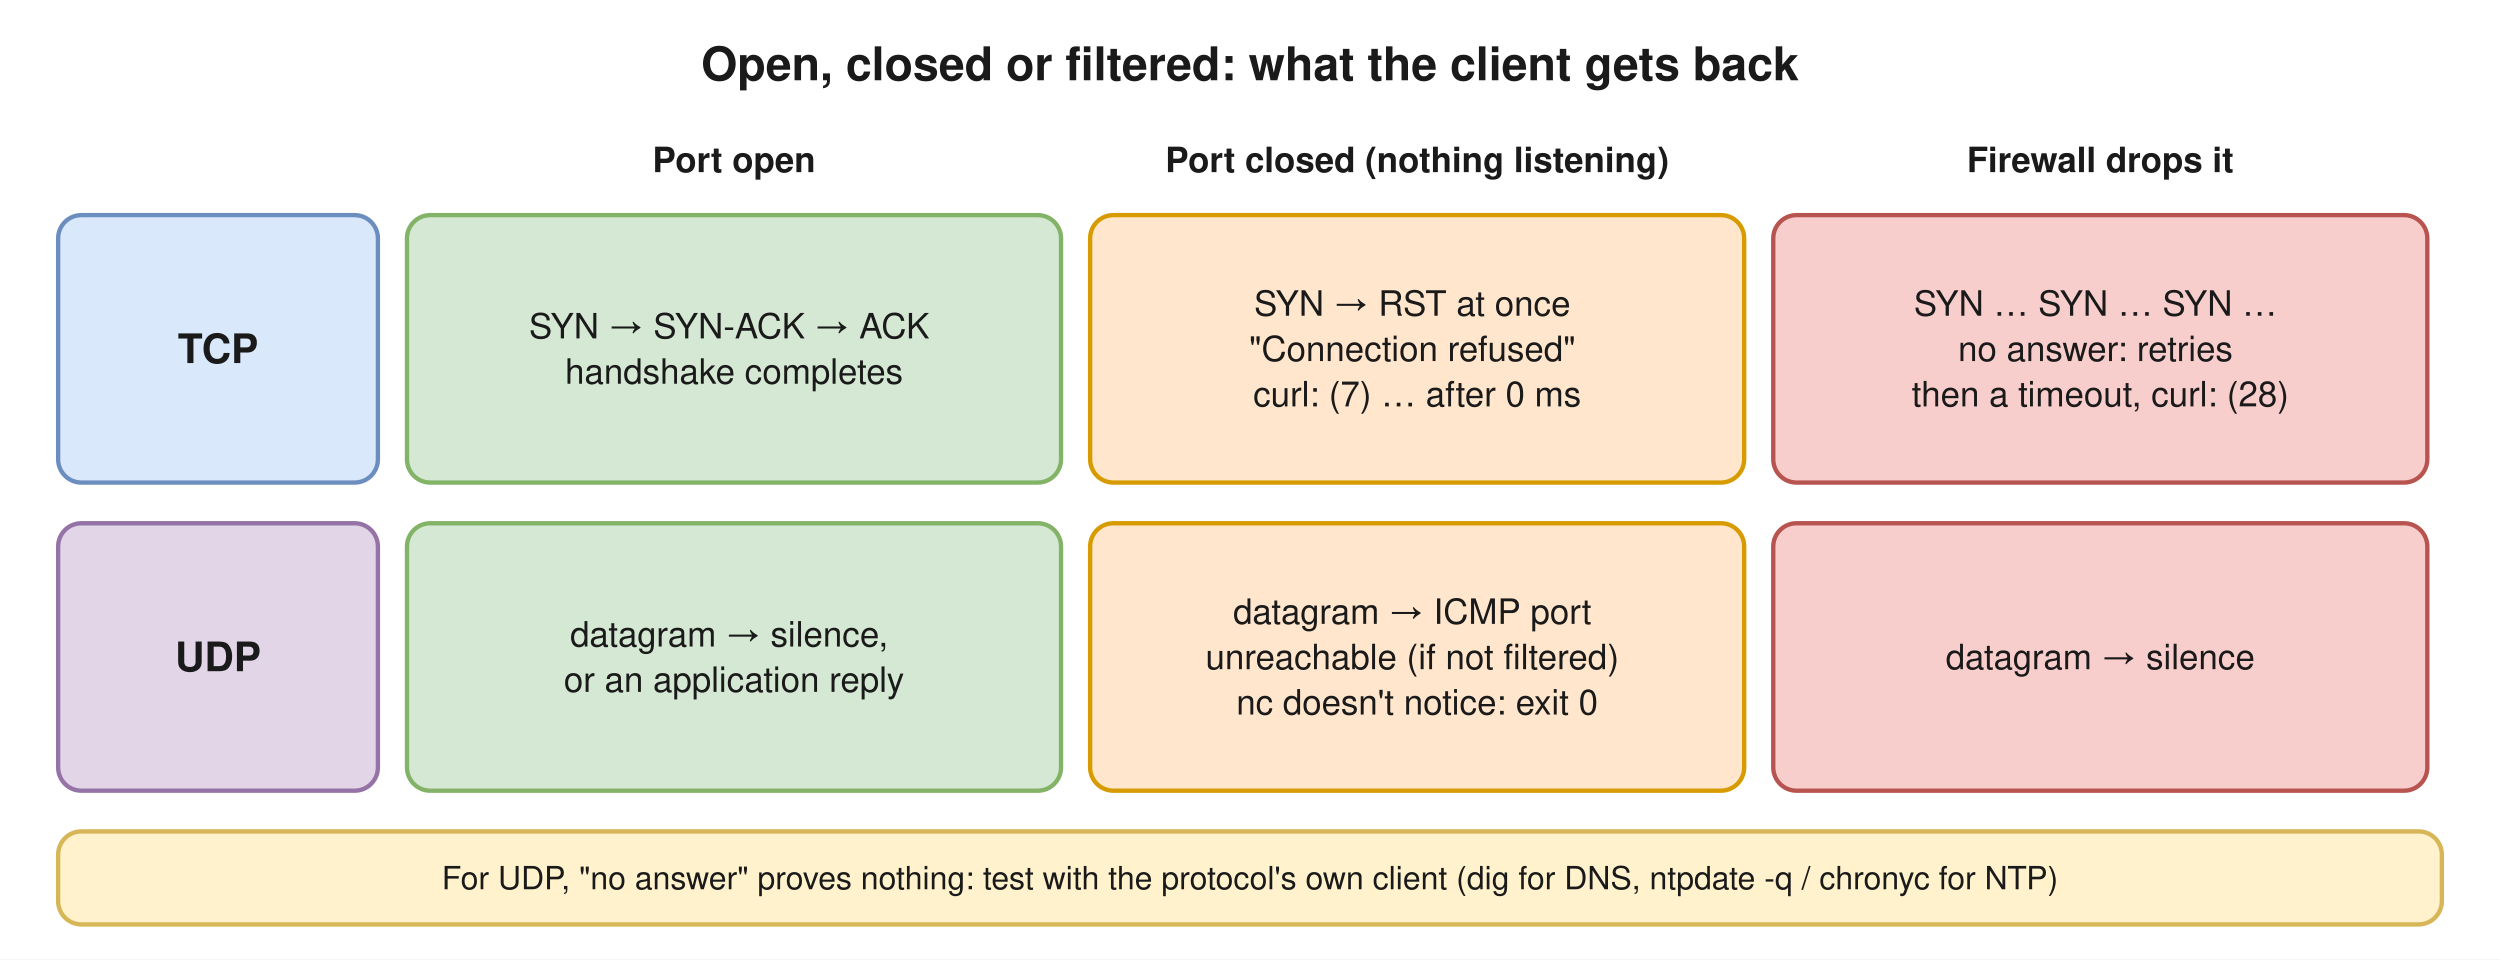
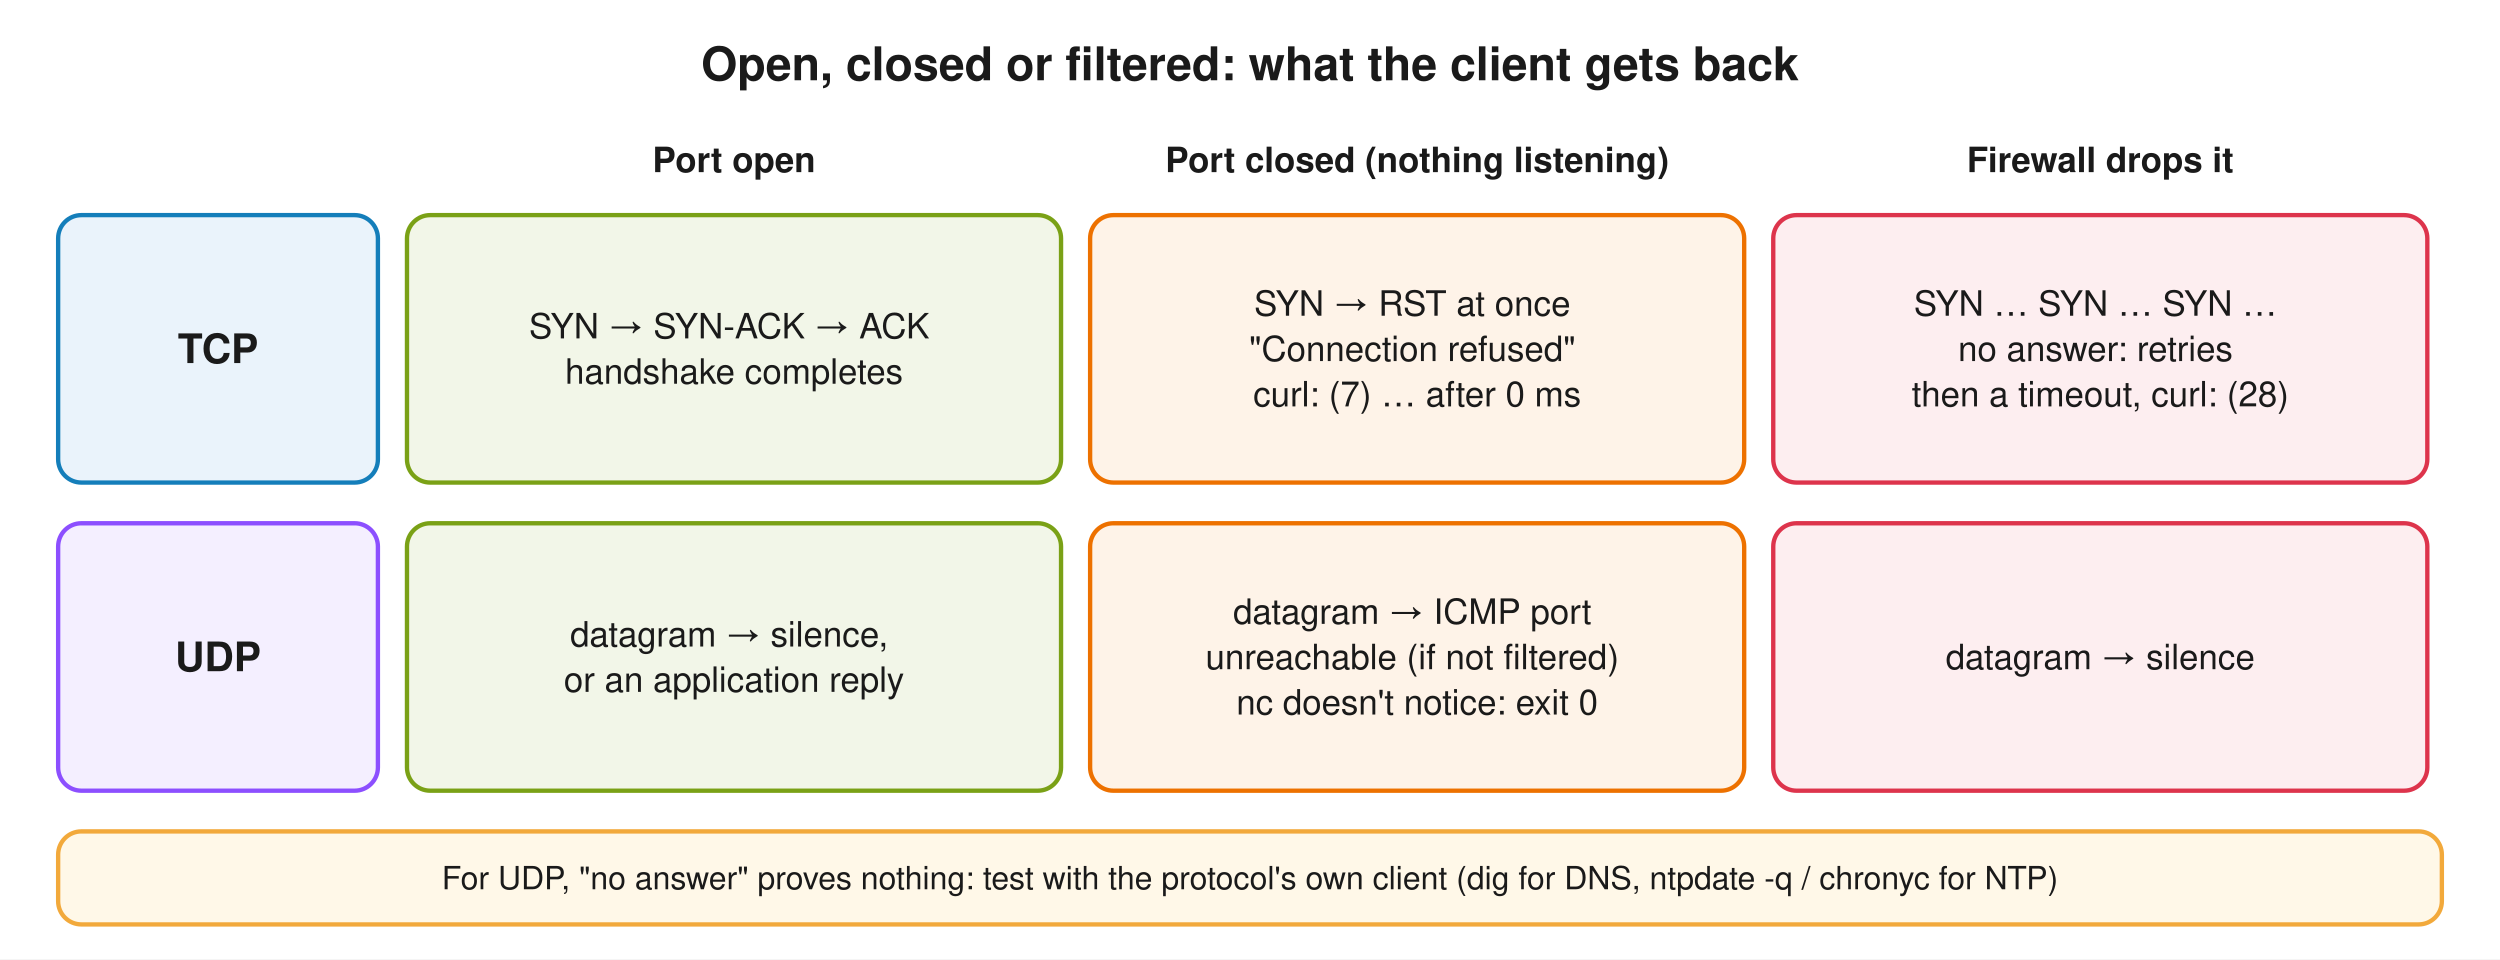
- <svg xmlns="http://www.w3.org/2000/svg" version="1.1" width="860" height="330" viewBox="0 0 860 330" content="&lt;mxfile host=&quot;drawio_svg.py&quot; agent=&quot;drawio_svg.py&quot; version=&quot;24.7.17&quot; type=&quot;device&quot;&gt;&lt;diagram id=&quot;3.2-open-closed-filtered&quot; name=&quot;3.2-open-closed-filtered&quot;&gt;&lt;mxGraphModel dx=&quot;0&quot; dy=&quot;0&quot; grid=&quot;1&quot; gridSize=&quot;10&quot; guides=&quot;1&quot; tooltips=&quot;1&quot; connect=&quot;1&quot; arrows=&quot;1&quot; fold=&quot;1&quot; page=&quot;1&quot; pageScale=&quot;1&quot; pageWidth=&quot;860&quot; pageHeight=&quot;330&quot; math=&quot;0&quot; shadow=&quot;0&quot;&gt;&lt;root&gt;&lt;mxCell id=&quot;0&quot;/&gt;&lt;mxCell id=&quot;1&quot; parent=&quot;0&quot;/&gt;&lt;mxCell id=&quot;v-title&quot; value=&quot;Open, closed or filtered: what the client gets back&quot; style=&quot;text;strokeColor=none;fillColor=none;whiteSpace=wrap;html=1;fontSize=16;fontColor=#1a1a1a;fontFamily=Helvetica;align=center;verticalAlign=middle;fontStyle=1;&quot; vertex=&quot;1&quot; parent=&quot;1&quot;&gt;&lt;mxGeometry x=&quot;0&quot; y=&quot;8&quot; width=&quot;860&quot; height=&quot;28&quot; as=&quot;geometry&quot;/&gt;&lt;/mxCell&gt;&lt;mxCell id=&quot;v-h0&quot; value=&quot;Port open&quot; style=&quot;text;strokeColor=none;fillColor=none;whiteSpace=wrap;html=1;fontSize=12;fontColor=#1a1a1a;fontFamily=Helvetica;align=center;verticalAlign=middle;fontStyle=1;&quot; vertex=&quot;1&quot; parent=&quot;1&quot;&gt;&lt;mxGeometry x=&quot;140&quot; y=&quot;44&quot; width=&quot;225&quot; height=&quot;22&quot; as=&quot;geometry&quot;/&gt;&lt;/mxCell&gt;&lt;mxCell id=&quot;v-h1&quot; value=&quot;Port closed (nothing listening)&quot; style=&quot;text;strokeColor=none;fillColor=none;whiteSpace=wrap;html=1;fontSize=12;fontColor=#1a1a1a;fontFamily=Helvetica;align=center;verticalAlign=middle;fontStyle=1;&quot; vertex=&quot;1&quot; parent=&quot;1&quot;&gt;&lt;mxGeometry x=&quot;375&quot; y=&quot;44&quot; width=&quot;225&quot; height=&quot;22&quot; as=&quot;geometry&quot;/&gt;&lt;/mxCell&gt;&lt;mxCell id=&quot;v-h2&quot; value=&quot;Firewall drops it&quot; style=&quot;text;strokeColor=none;fillColor=none;whiteSpace=wrap;html=1;fontSize=12;fontColor=#1a1a1a;fontFamily=Helvetica;align=center;verticalAlign=middle;fontStyle=1;&quot; vertex=&quot;1&quot; parent=&quot;1&quot;&gt;&lt;mxGeometry x=&quot;610&quot; y=&quot;44&quot; width=&quot;225&quot; height=&quot;22&quot; as=&quot;geometry&quot;/&gt;&lt;/mxCell&gt;&lt;mxCell id=&quot;v-tcp&quot; value=&quot;TCP&quot; style=&quot;rounded=1;absoluteArcSize=1;arcSize=16;fillColor=#dae8fc;strokeColor=#6c8ebf;strokeWidth=1.5;whiteSpace=wrap;html=1;fontSize=14;fontColor=#1a1a1a;fontFamily=Helvetica;align=center;verticalAlign=middle;fontStyle=1;&quot; vertex=&quot;1&quot; parent=&quot;1&quot;&gt;&lt;mxGeometry x=&quot;20&quot; y=&quot;74&quot; width=&quot;110&quot; height=&quot;92&quot; as=&quot;geometry&quot;/&gt;&lt;/mxCell&gt;&lt;mxCell id=&quot;v-udp&quot; value=&quot;UDP&quot; style=&quot;rounded=1;absoluteArcSize=1;arcSize=16;fillColor=#e1d5e7;strokeColor=#9673a6;strokeWidth=1.5;whiteSpace=wrap;html=1;fontSize=14;fontColor=#1a1a1a;fontFamily=Helvetica;align=center;verticalAlign=middle;fontStyle=1;&quot; vertex=&quot;1&quot; parent=&quot;1&quot;&gt;&lt;mxGeometry x=&quot;20&quot; y=&quot;180&quot; width=&quot;110&quot; height=&quot;92&quot; as=&quot;geometry&quot;/&gt;&lt;/mxCell&gt;&lt;mxCell id=&quot;v-to&quot; value=&quot;SYN → SYN-ACK → ACK&amp;lt;br&amp;gt;handshake completes&quot; style=&quot;rounded=1;absoluteArcSize=1;arcSize=16;fillColor=#d5e8d4;strokeColor=#82b366;strokeWidth=1.5;whiteSpace=wrap;html=1;fontSize=12;fontColor=#1a1a1a;fontFamily=Helvetica;align=center;verticalAlign=middle;&quot; vertex=&quot;1&quot; parent=&quot;1&quot;&gt;&lt;mxGeometry x=&quot;140&quot; y=&quot;74&quot; width=&quot;225&quot; height=&quot;92&quot; as=&quot;geometry&quot;/&gt;&lt;/mxCell&gt;&lt;mxCell id=&quot;v-tc&quot; value=&quot;SYN → RST at once&amp;lt;br&amp;gt;&amp;quot;Connection refused&amp;quot;&amp;lt;br&amp;gt;curl: (7) … after 0 ms&quot; style=&quot;rounded=1;absoluteArcSize=1;arcSize=16;fillColor=#ffe6cc;strokeColor=#d79b00;strokeWidth=1.5;whiteSpace=wrap;html=1;fontSize=12;fontColor=#1a1a1a;fontFamily=Helvetica;align=center;verticalAlign=middle;&quot; vertex=&quot;1&quot; parent=&quot;1&quot;&gt;&lt;mxGeometry x=&quot;375&quot; y=&quot;74&quot; width=&quot;225&quot; height=&quot;92&quot; as=&quot;geometry&quot;/&gt;&lt;/mxCell&gt;&lt;mxCell id=&quot;v-td&quot; value=&quot;SYN … SYN … SYN …&amp;lt;br&amp;gt;no answer: retries&amp;lt;br&amp;gt;then a timeout, curl: (28)&quot; style=&quot;rounded=1;absoluteArcSize=1;arcSize=16;fillColor=#f8cecc;strokeColor=#b85450;strokeWidth=1.5;whiteSpace=wrap;html=1;fontSize=12;fontColor=#1a1a1a;fontFamily=Helvetica;align=center;verticalAlign=middle;&quot; vertex=&quot;1&quot; parent=&quot;1&quot;&gt;&lt;mxGeometry x=&quot;610&quot; y=&quot;74&quot; width=&quot;225&quot; height=&quot;92&quot; as=&quot;geometry&quot;/&gt;&lt;/mxCell&gt;&lt;mxCell id=&quot;v-uo&quot; value=&quot;datagram → silence,&amp;lt;br&amp;gt;or an application reply&quot; style=&quot;rounded=1;absoluteArcSize=1;arcSize=16;fillColor=#d5e8d4;strokeColor=#82b366;strokeWidth=1.5;whiteSpace=wrap;html=1;fontSize=12;fontColor=#1a1a1a;fontFamily=Helvetica;align=center;verticalAlign=middle;&quot; vertex=&quot;1&quot; parent=&quot;1&quot;&gt;&lt;mxGeometry x=&quot;140&quot; y=&quot;180&quot; width=&quot;225&quot; height=&quot;92&quot; as=&quot;geometry&quot;/&gt;&lt;/mxCell&gt;&lt;mxCell id=&quot;v-uc&quot; value=&quot;datagram → ICMP port&amp;lt;br&amp;gt;unreachable (if not filtered)&amp;lt;br&amp;gt;nc doesn&amp;#x27;t notice: exit 0&quot; style=&quot;rounded=1;absoluteArcSize=1;arcSize=16;fillColor=#ffe6cc;strokeColor=#d79b00;strokeWidth=1.5;whiteSpace=wrap;html=1;fontSize=12;fontColor=#1a1a1a;fontFamily=Helvetica;align=center;verticalAlign=middle;&quot; vertex=&quot;1&quot; parent=&quot;1&quot;&gt;&lt;mxGeometry x=&quot;375&quot; y=&quot;180&quot; width=&quot;225&quot; height=&quot;92&quot; as=&quot;geometry&quot;/&gt;&lt;/mxCell&gt;&lt;mxCell id=&quot;v-ud&quot; value=&quot;datagram → silence&quot; style=&quot;rounded=1;absoluteArcSize=1;arcSize=16;fillColor=#f8cecc;strokeColor=#b85450;strokeWidth=1.5;whiteSpace=wrap;html=1;fontSize=12;fontColor=#1a1a1a;fontFamily=Helvetica;align=center;verticalAlign=middle;&quot; vertex=&quot;1&quot; parent=&quot;1&quot;&gt;&lt;mxGeometry x=&quot;610&quot; y=&quot;180&quot; width=&quot;225&quot; height=&quot;92&quot; as=&quot;geometry&quot;/&gt;&lt;/mxCell&gt;&lt;mxCell id=&quot;v-note&quot; value=&quot;For UDP, &amp;quot;no answer&amp;quot; proves nothing: test with the protocol&amp;#x27;s own client (dig for DNS, ntpdate -q / chronyc for NTP)&quot; style=&quot;rounded=1;absoluteArcSize=1;arcSize=16;fillColor=#fff2cc;strokeColor=#d6b656;strokeWidth=1.5;whiteSpace=wrap;html=1;fontSize=11;fontColor=#1a1a1a;fontFamily=Helvetica;align=center;verticalAlign=middle;&quot; vertex=&quot;1&quot; parent=&quot;1&quot;&gt;&lt;mxGeometry x=&quot;20&quot; y=&quot;286&quot; width=&quot;820&quot; height=&quot;32&quot; as=&quot;geometry&quot;/&gt;&lt;/mxCell&gt;&lt;/root&gt;&lt;/mxGraphModel&gt;&lt;/diagram&gt;&lt;/mxfile&gt;">
+ <svg xmlns="http://www.w3.org/2000/svg" version="1.1" width="860" height="330" viewBox="0 0 860 330" content="&lt;mxfile host=&quot;drawio_svg.py&quot; agent=&quot;drawio_svg.py&quot; version=&quot;24.7.17&quot; type=&quot;device&quot;&gt;&lt;diagram id=&quot;3.2-open-closed-filtered&quot; name=&quot;3.2-open-closed-filtered&quot;&gt;&lt;mxGraphModel dx=&quot;0&quot; dy=&quot;0&quot; grid=&quot;1&quot; gridSize=&quot;10&quot; guides=&quot;1&quot; tooltips=&quot;1&quot; connect=&quot;1&quot; arrows=&quot;1&quot; fold=&quot;1&quot; page=&quot;1&quot; pageScale=&quot;1&quot; pageWidth=&quot;860&quot; pageHeight=&quot;330&quot; math=&quot;0&quot; shadow=&quot;0&quot;&gt;&lt;root&gt;&lt;mxCell id=&quot;0&quot;/&gt;&lt;mxCell id=&quot;1&quot; parent=&quot;0&quot;/&gt;&lt;mxCell id=&quot;v-title&quot; value=&quot;Open, closed or filtered: what the client gets back&quot; style=&quot;text;strokeColor=none;fillColor=none;whiteSpace=wrap;html=1;fontSize=16;fontColor=#1a1a1a;fontFamily=Helvetica;align=center;verticalAlign=middle;fontStyle=1;&quot; vertex=&quot;1&quot; parent=&quot;1&quot;&gt;&lt;mxGeometry x=&quot;0&quot; y=&quot;8&quot; width=&quot;860&quot; height=&quot;28&quot; as=&quot;geometry&quot;/&gt;&lt;/mxCell&gt;&lt;mxCell id=&quot;v-h0&quot; value=&quot;Port open&quot; style=&quot;text;strokeColor=none;fillColor=none;whiteSpace=wrap;html=1;fontSize=12;fontColor=#1a1a1a;fontFamily=Helvetica;align=center;verticalAlign=middle;fontStyle=1;&quot; vertex=&quot;1&quot; parent=&quot;1&quot;&gt;&lt;mxGeometry x=&quot;140&quot; y=&quot;44&quot; width=&quot;225&quot; height=&quot;22&quot; as=&quot;geometry&quot;/&gt;&lt;/mxCell&gt;&lt;mxCell id=&quot;v-h1&quot; value=&quot;Port closed (nothing listening)&quot; style=&quot;text;strokeColor=none;fillColor=none;whiteSpace=wrap;html=1;fontSize=12;fontColor=#1a1a1a;fontFamily=Helvetica;align=center;verticalAlign=middle;fontStyle=1;&quot; vertex=&quot;1&quot; parent=&quot;1&quot;&gt;&lt;mxGeometry x=&quot;375&quot; y=&quot;44&quot; width=&quot;225&quot; height=&quot;22&quot; as=&quot;geometry&quot;/&gt;&lt;/mxCell&gt;&lt;mxCell id=&quot;v-h2&quot; value=&quot;Firewall drops it&quot; style=&quot;text;strokeColor=none;fillColor=none;whiteSpace=wrap;html=1;fontSize=12;fontColor=#1a1a1a;fontFamily=Helvetica;align=center;verticalAlign=middle;fontStyle=1;&quot; vertex=&quot;1&quot; parent=&quot;1&quot;&gt;&lt;mxGeometry x=&quot;610&quot; y=&quot;44&quot; width=&quot;225&quot; height=&quot;22&quot; as=&quot;geometry&quot;/&gt;&lt;/mxCell&gt;&lt;mxCell id=&quot;v-tcp&quot; value=&quot;TCP&quot; style=&quot;rounded=1;absoluteArcSize=1;arcSize=16;fillColor=#EAF3FB;strokeColor=#147EBA;strokeWidth=1.5;whiteSpace=wrap;html=1;fontSize=14;fontColor=#1a1a1a;fontFamily=Helvetica;align=center;verticalAlign=middle;fontStyle=1;&quot; vertex=&quot;1&quot; parent=&quot;1&quot;&gt;&lt;mxGeometry x=&quot;20&quot; y=&quot;74&quot; width=&quot;110&quot; height=&quot;92&quot; as=&quot;geometry&quot;/&gt;&lt;/mxCell&gt;&lt;mxCell id=&quot;v-udp&quot; value=&quot;UDP&quot; style=&quot;rounded=1;absoluteArcSize=1;arcSize=16;fillColor=#F4EFFF;strokeColor=#8C4FFF;strokeWidth=1.5;whiteSpace=wrap;html=1;fontSize=14;fontColor=#1a1a1a;fontFamily=Helvetica;align=center;verticalAlign=middle;fontStyle=1;&quot; vertex=&quot;1&quot; parent=&quot;1&quot;&gt;&lt;mxGeometry x=&quot;20&quot; y=&quot;180&quot; width=&quot;110&quot; height=&quot;92&quot; as=&quot;geometry&quot;/&gt;&lt;/mxCell&gt;&lt;mxCell id=&quot;v-to&quot; value=&quot;SYN → SYN-ACK → ACK&amp;lt;br&amp;gt;handshake completes&quot; style=&quot;rounded=1;absoluteArcSize=1;arcSize=16;fillColor=#F2F6E8;strokeColor=#7AA116;strokeWidth=1.5;whiteSpace=wrap;html=1;fontSize=12;fontColor=#1a1a1a;fontFamily=Helvetica;align=center;verticalAlign=middle;&quot; vertex=&quot;1&quot; parent=&quot;1&quot;&gt;&lt;mxGeometry x=&quot;140&quot; y=&quot;74&quot; width=&quot;225&quot; height=&quot;92&quot; as=&quot;geometry&quot;/&gt;&lt;/mxCell&gt;&lt;mxCell id=&quot;v-tc&quot; value=&quot;SYN → RST at once&amp;lt;br&amp;gt;&amp;quot;Connection refused&amp;quot;&amp;lt;br&amp;gt;curl: (7) … after 0 ms&quot; style=&quot;rounded=1;absoluteArcSize=1;arcSize=16;fillColor=#FEF3E8;strokeColor=#ED7100;strokeWidth=1.5;whiteSpace=wrap;html=1;fontSize=12;fontColor=#1a1a1a;fontFamily=Helvetica;align=center;verticalAlign=middle;&quot; vertex=&quot;1&quot; parent=&quot;1&quot;&gt;&lt;mxGeometry x=&quot;375&quot; y=&quot;74&quot; width=&quot;225&quot; height=&quot;92&quot; as=&quot;geometry&quot;/&gt;&lt;/mxCell&gt;&lt;mxCell id=&quot;v-td&quot; value=&quot;SYN … SYN … SYN …&amp;lt;br&amp;gt;no answer: retries&amp;lt;br&amp;gt;then a timeout, curl: (28)&quot; style=&quot;rounded=1;absoluteArcSize=1;arcSize=16;fillColor=#FDEEF0;strokeColor=#DD344C;strokeWidth=1.5;whiteSpace=wrap;html=1;fontSize=12;fontColor=#1a1a1a;fontFamily=Helvetica;align=center;verticalAlign=middle;&quot; vertex=&quot;1&quot; parent=&quot;1&quot;&gt;&lt;mxGeometry x=&quot;610&quot; y=&quot;74&quot; width=&quot;225&quot; height=&quot;92&quot; as=&quot;geometry&quot;/&gt;&lt;/mxCell&gt;&lt;mxCell id=&quot;v-uo&quot; value=&quot;datagram → silence,&amp;lt;br&amp;gt;or an application reply&quot; style=&quot;rounded=1;absoluteArcSize=1;arcSize=16;fillColor=#F2F6E8;strokeColor=#7AA116;strokeWidth=1.5;whiteSpace=wrap;html=1;fontSize=12;fontColor=#1a1a1a;fontFamily=Helvetica;align=center;verticalAlign=middle;&quot; vertex=&quot;1&quot; parent=&quot;1&quot;&gt;&lt;mxGeometry x=&quot;140&quot; y=&quot;180&quot; width=&quot;225&quot; height=&quot;92&quot; as=&quot;geometry&quot;/&gt;&lt;/mxCell&gt;&lt;mxCell id=&quot;v-uc&quot; value=&quot;datagram → ICMP port&amp;lt;br&amp;gt;unreachable (if not filtered)&amp;lt;br&amp;gt;nc doesn&amp;#x27;t notice: exit 0&quot; style=&quot;rounded=1;absoluteArcSize=1;arcSize=16;fillColor=#FEF3E8;strokeColor=#ED7100;strokeWidth=1.5;whiteSpace=wrap;html=1;fontSize=12;fontColor=#1a1a1a;fontFamily=Helvetica;align=center;verticalAlign=middle;&quot; vertex=&quot;1&quot; parent=&quot;1&quot;&gt;&lt;mxGeometry x=&quot;375&quot; y=&quot;180&quot; width=&quot;225&quot; height=&quot;92&quot; as=&quot;geometry&quot;/&gt;&lt;/mxCell&gt;&lt;mxCell id=&quot;v-ud&quot; value=&quot;datagram → silence&quot; style=&quot;rounded=1;absoluteArcSize=1;arcSize=16;fillColor=#FDEEF0;strokeColor=#DD344C;strokeWidth=1.5;whiteSpace=wrap;html=1;fontSize=12;fontColor=#1a1a1a;fontFamily=Helvetica;align=center;verticalAlign=middle;&quot; vertex=&quot;1&quot; parent=&quot;1&quot;&gt;&lt;mxGeometry x=&quot;610&quot; y=&quot;180&quot; width=&quot;225&quot; height=&quot;92&quot; as=&quot;geometry&quot;/&gt;&lt;/mxCell&gt;&lt;mxCell id=&quot;v-note&quot; value=&quot;For UDP, &amp;quot;no answer&amp;quot; proves nothing: test with the protocol&amp;#x27;s own client (dig for DNS, ntpdate -q / chronyc for NTP)&quot; style=&quot;rounded=1;absoluteArcSize=1;arcSize=16;fillColor=#FFF8E8;strokeColor=#F2A93B;strokeWidth=1.5;whiteSpace=wrap;html=1;fontSize=11;fontColor=#1a1a1a;fontFamily=Helvetica;align=center;verticalAlign=middle;&quot; vertex=&quot;1&quot; parent=&quot;1&quot;&gt;&lt;mxGeometry x=&quot;20&quot; y=&quot;286&quot; width=&quot;820&quot; height=&quot;32&quot; as=&quot;geometry&quot;/&gt;&lt;/mxCell&gt;&lt;/root&gt;&lt;/mxGraphModel&gt;&lt;/diagram&gt;&lt;/mxfile&gt;">
  <defs>
    <marker id="arrow" viewBox="0 0 10 10" refX="9" refY="5" markerWidth="6" markerHeight="6" orient="auto-start-reverse">
      <path d="M0,0 L10,5 L0,10 z" fill="#555555" />
    </marker>
  </defs>
  <rect x="0" y="0" width="860" height="330" fill="#ffffff" />
  <text font-family="Helvetica, Arial, sans-serif" font-size="16" fill="#1a1a1a" text-anchor="middle">
    <tspan x="430.0" y="27.6" font-weight="bold">Open, closed or filtered: what the client gets back</tspan>
  </text>
  <text font-family="Helvetica, Arial, sans-serif" font-size="12" fill="#1a1a1a" text-anchor="middle">
    <tspan x="252.5" y="59.2" font-weight="bold">Port open</tspan>
  </text>
  <text font-family="Helvetica, Arial, sans-serif" font-size="12" fill="#1a1a1a" text-anchor="middle">
    <tspan x="487.5" y="59.2" font-weight="bold">Port closed (nothing listening)</tspan>
  </text>
  <text font-family="Helvetica, Arial, sans-serif" font-size="12" fill="#1a1a1a" text-anchor="middle">
    <tspan x="722.5" y="59.2" font-weight="bold">Firewall drops it</tspan>
  </text>
-   <rect x="20" y="74" width="110" height="92" rx="8" ry="8" fill="#dae8fc" stroke="#6c8ebf" stroke-width="1.5" />
+   <rect x="20" y="74" width="110" height="92" rx="8" ry="8" fill="#EAF3FB" stroke="#147EBA" stroke-width="1.5" />
  <text font-family="Helvetica, Arial, sans-serif" font-size="14" fill="#1a1a1a" text-anchor="middle">
    <tspan x="75.0" y="124.9" font-weight="bold">TCP</tspan>
  </text>
-   <rect x="20" y="180" width="110" height="92" rx="8" ry="8" fill="#e1d5e7" stroke="#9673a6" stroke-width="1.5" />
+   <rect x="20" y="180" width="110" height="92" rx="8" ry="8" fill="#F4EFFF" stroke="#8C4FFF" stroke-width="1.5" />
  <text font-family="Helvetica, Arial, sans-serif" font-size="14" fill="#1a1a1a" text-anchor="middle">
    <tspan x="75.0" y="230.9" font-weight="bold">UDP</tspan>
  </text>
-   <rect x="140" y="74" width="225" height="92" rx="8" ry="8" fill="#d5e8d4" stroke="#82b366" stroke-width="1.5" />
+   <rect x="140" y="74" width="225" height="92" rx="8" ry="8" fill="#F2F6E8" stroke="#7AA116" stroke-width="1.5" />
  <text font-family="Helvetica, Arial, sans-serif" font-size="12" fill="#1a1a1a" text-anchor="middle">
    <tspan x="252.5" y="116.4">SYN → SYN-ACK → ACK</tspan>
    <tspan x="252.5" y="132.0">handshake completes</tspan>
  </text>
-   <rect x="375" y="74" width="225" height="92" rx="8" ry="8" fill="#ffe6cc" stroke="#d79b00" stroke-width="1.5" />
+   <rect x="375" y="74" width="225" height="92" rx="8" ry="8" fill="#FEF3E8" stroke="#ED7100" stroke-width="1.5" />
  <text font-family="Helvetica, Arial, sans-serif" font-size="12" fill="#1a1a1a" text-anchor="middle">
    <tspan x="487.5" y="108.6">SYN → RST at once</tspan>
    <tspan x="487.5" y="124.2">"Connection refused"</tspan>
    <tspan x="487.5" y="139.8">curl: (7) … after 0 ms</tspan>
  </text>
-   <rect x="610" y="74" width="225" height="92" rx="8" ry="8" fill="#f8cecc" stroke="#b85450" stroke-width="1.5" />
+   <rect x="610" y="74" width="225" height="92" rx="8" ry="8" fill="#FDEEF0" stroke="#DD344C" stroke-width="1.5" />
  <text font-family="Helvetica, Arial, sans-serif" font-size="12" fill="#1a1a1a" text-anchor="middle">
    <tspan x="722.5" y="108.6">SYN … SYN … SYN …</tspan>
    <tspan x="722.5" y="124.2">no answer: retries</tspan>
    <tspan x="722.5" y="139.8">then a timeout, curl: (28)</tspan>
  </text>
-   <rect x="140" y="180" width="225" height="92" rx="8" ry="8" fill="#d5e8d4" stroke="#82b366" stroke-width="1.5" />
+   <rect x="140" y="180" width="225" height="92" rx="8" ry="8" fill="#F2F6E8" stroke="#7AA116" stroke-width="1.5" />
  <text font-family="Helvetica, Arial, sans-serif" font-size="12" fill="#1a1a1a" text-anchor="middle">
    <tspan x="252.5" y="222.4">datagram → silence,</tspan>
    <tspan x="252.5" y="238.0">or an application reply</tspan>
  </text>
-   <rect x="375" y="180" width="225" height="92" rx="8" ry="8" fill="#ffe6cc" stroke="#d79b00" stroke-width="1.5" />
+   <rect x="375" y="180" width="225" height="92" rx="8" ry="8" fill="#FEF3E8" stroke="#ED7100" stroke-width="1.5" />
  <text font-family="Helvetica, Arial, sans-serif" font-size="12" fill="#1a1a1a" text-anchor="middle">
    <tspan x="487.5" y="214.6">datagram → ICMP port</tspan>
    <tspan x="487.5" y="230.2">unreachable (if not filtered)</tspan>
    <tspan x="487.5" y="245.8">nc doesn't notice: exit 0</tspan>
  </text>
-   <rect x="610" y="180" width="225" height="92" rx="8" ry="8" fill="#f8cecc" stroke="#b85450" stroke-width="1.5" />
+   <rect x="610" y="180" width="225" height="92" rx="8" ry="8" fill="#FDEEF0" stroke="#DD344C" stroke-width="1.5" />
  <text font-family="Helvetica, Arial, sans-serif" font-size="12" fill="#1a1a1a" text-anchor="middle">
    <tspan x="722.5" y="230.2">datagram → silence</tspan>
  </text>
-   <rect x="20" y="286" width="820" height="32" rx="8" ry="8" fill="#fff2cc" stroke="#d6b656" stroke-width="1.5" />
+   <rect x="20" y="286" width="820" height="32" rx="8" ry="8" fill="#FFF8E8" stroke="#F2A93B" stroke-width="1.5" />
  <text font-family="Helvetica, Arial, sans-serif" font-size="11" fill="#1a1a1a" text-anchor="middle">
    <tspan x="430.0" y="305.9">For UDP, "no answer" proves nothing: test with the protocol's own client (dig for DNS, ntpdate -q / chronyc for NTP)</tspan>
  </text>
</svg>
